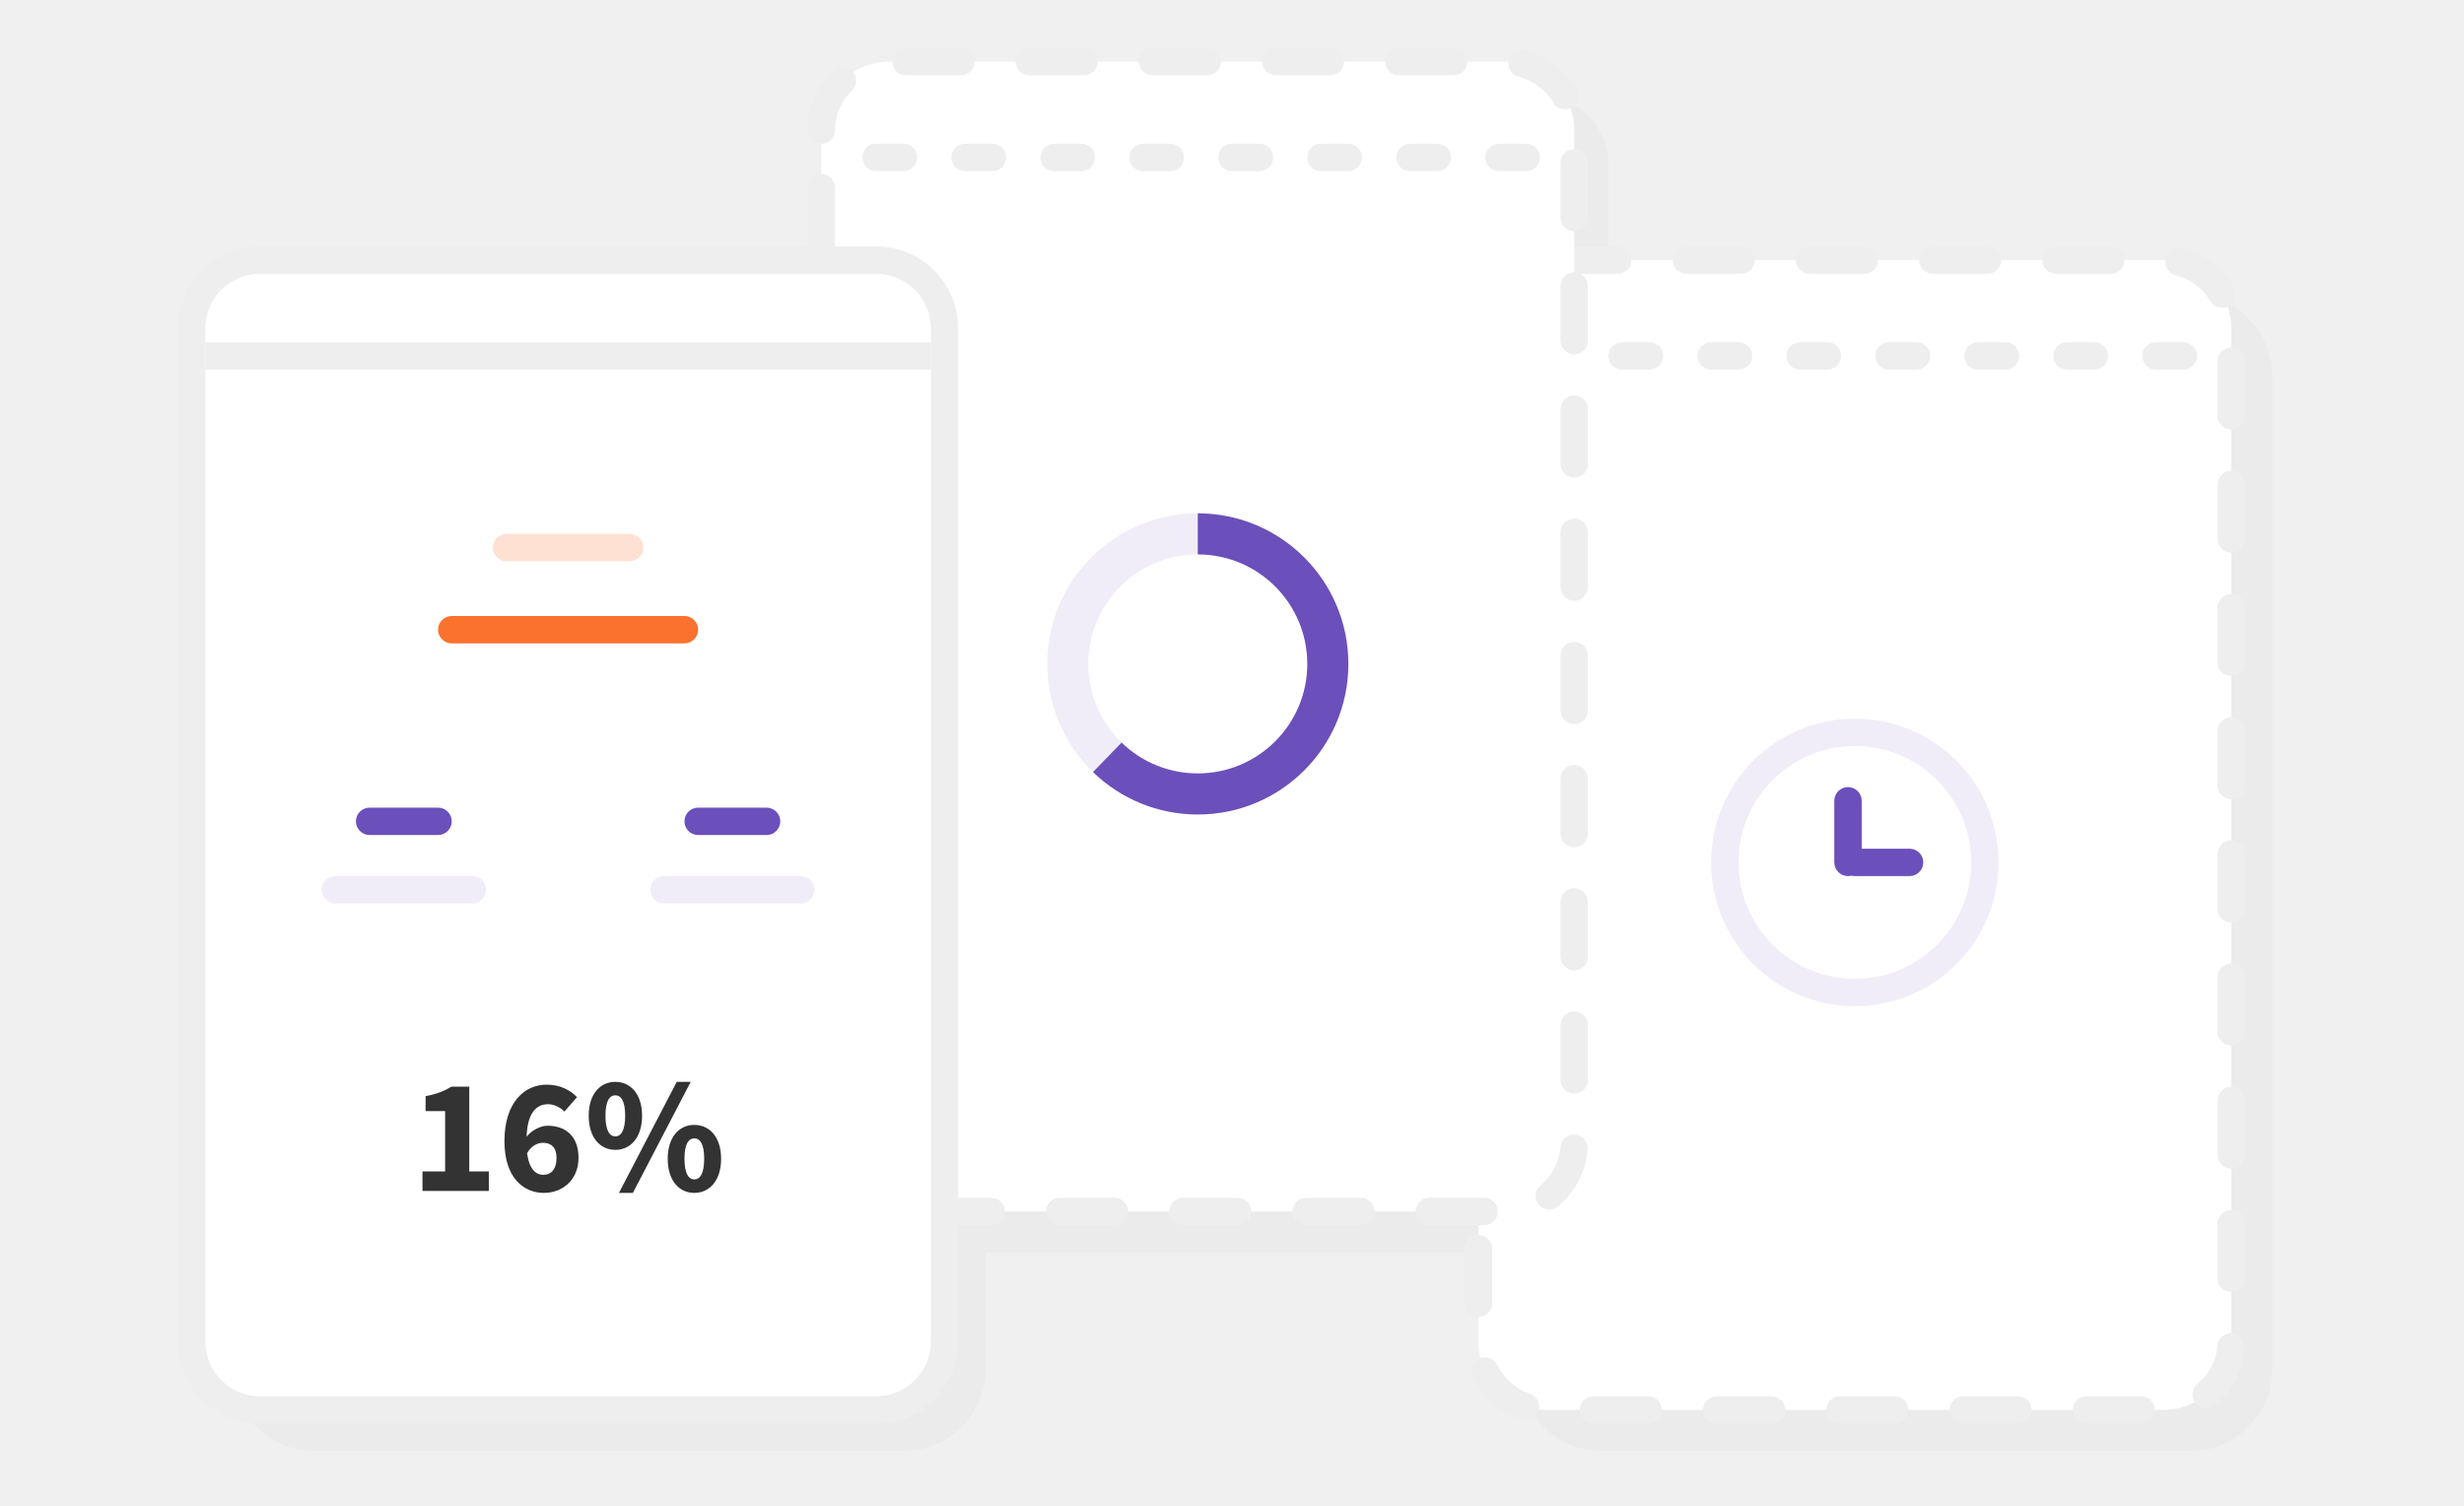
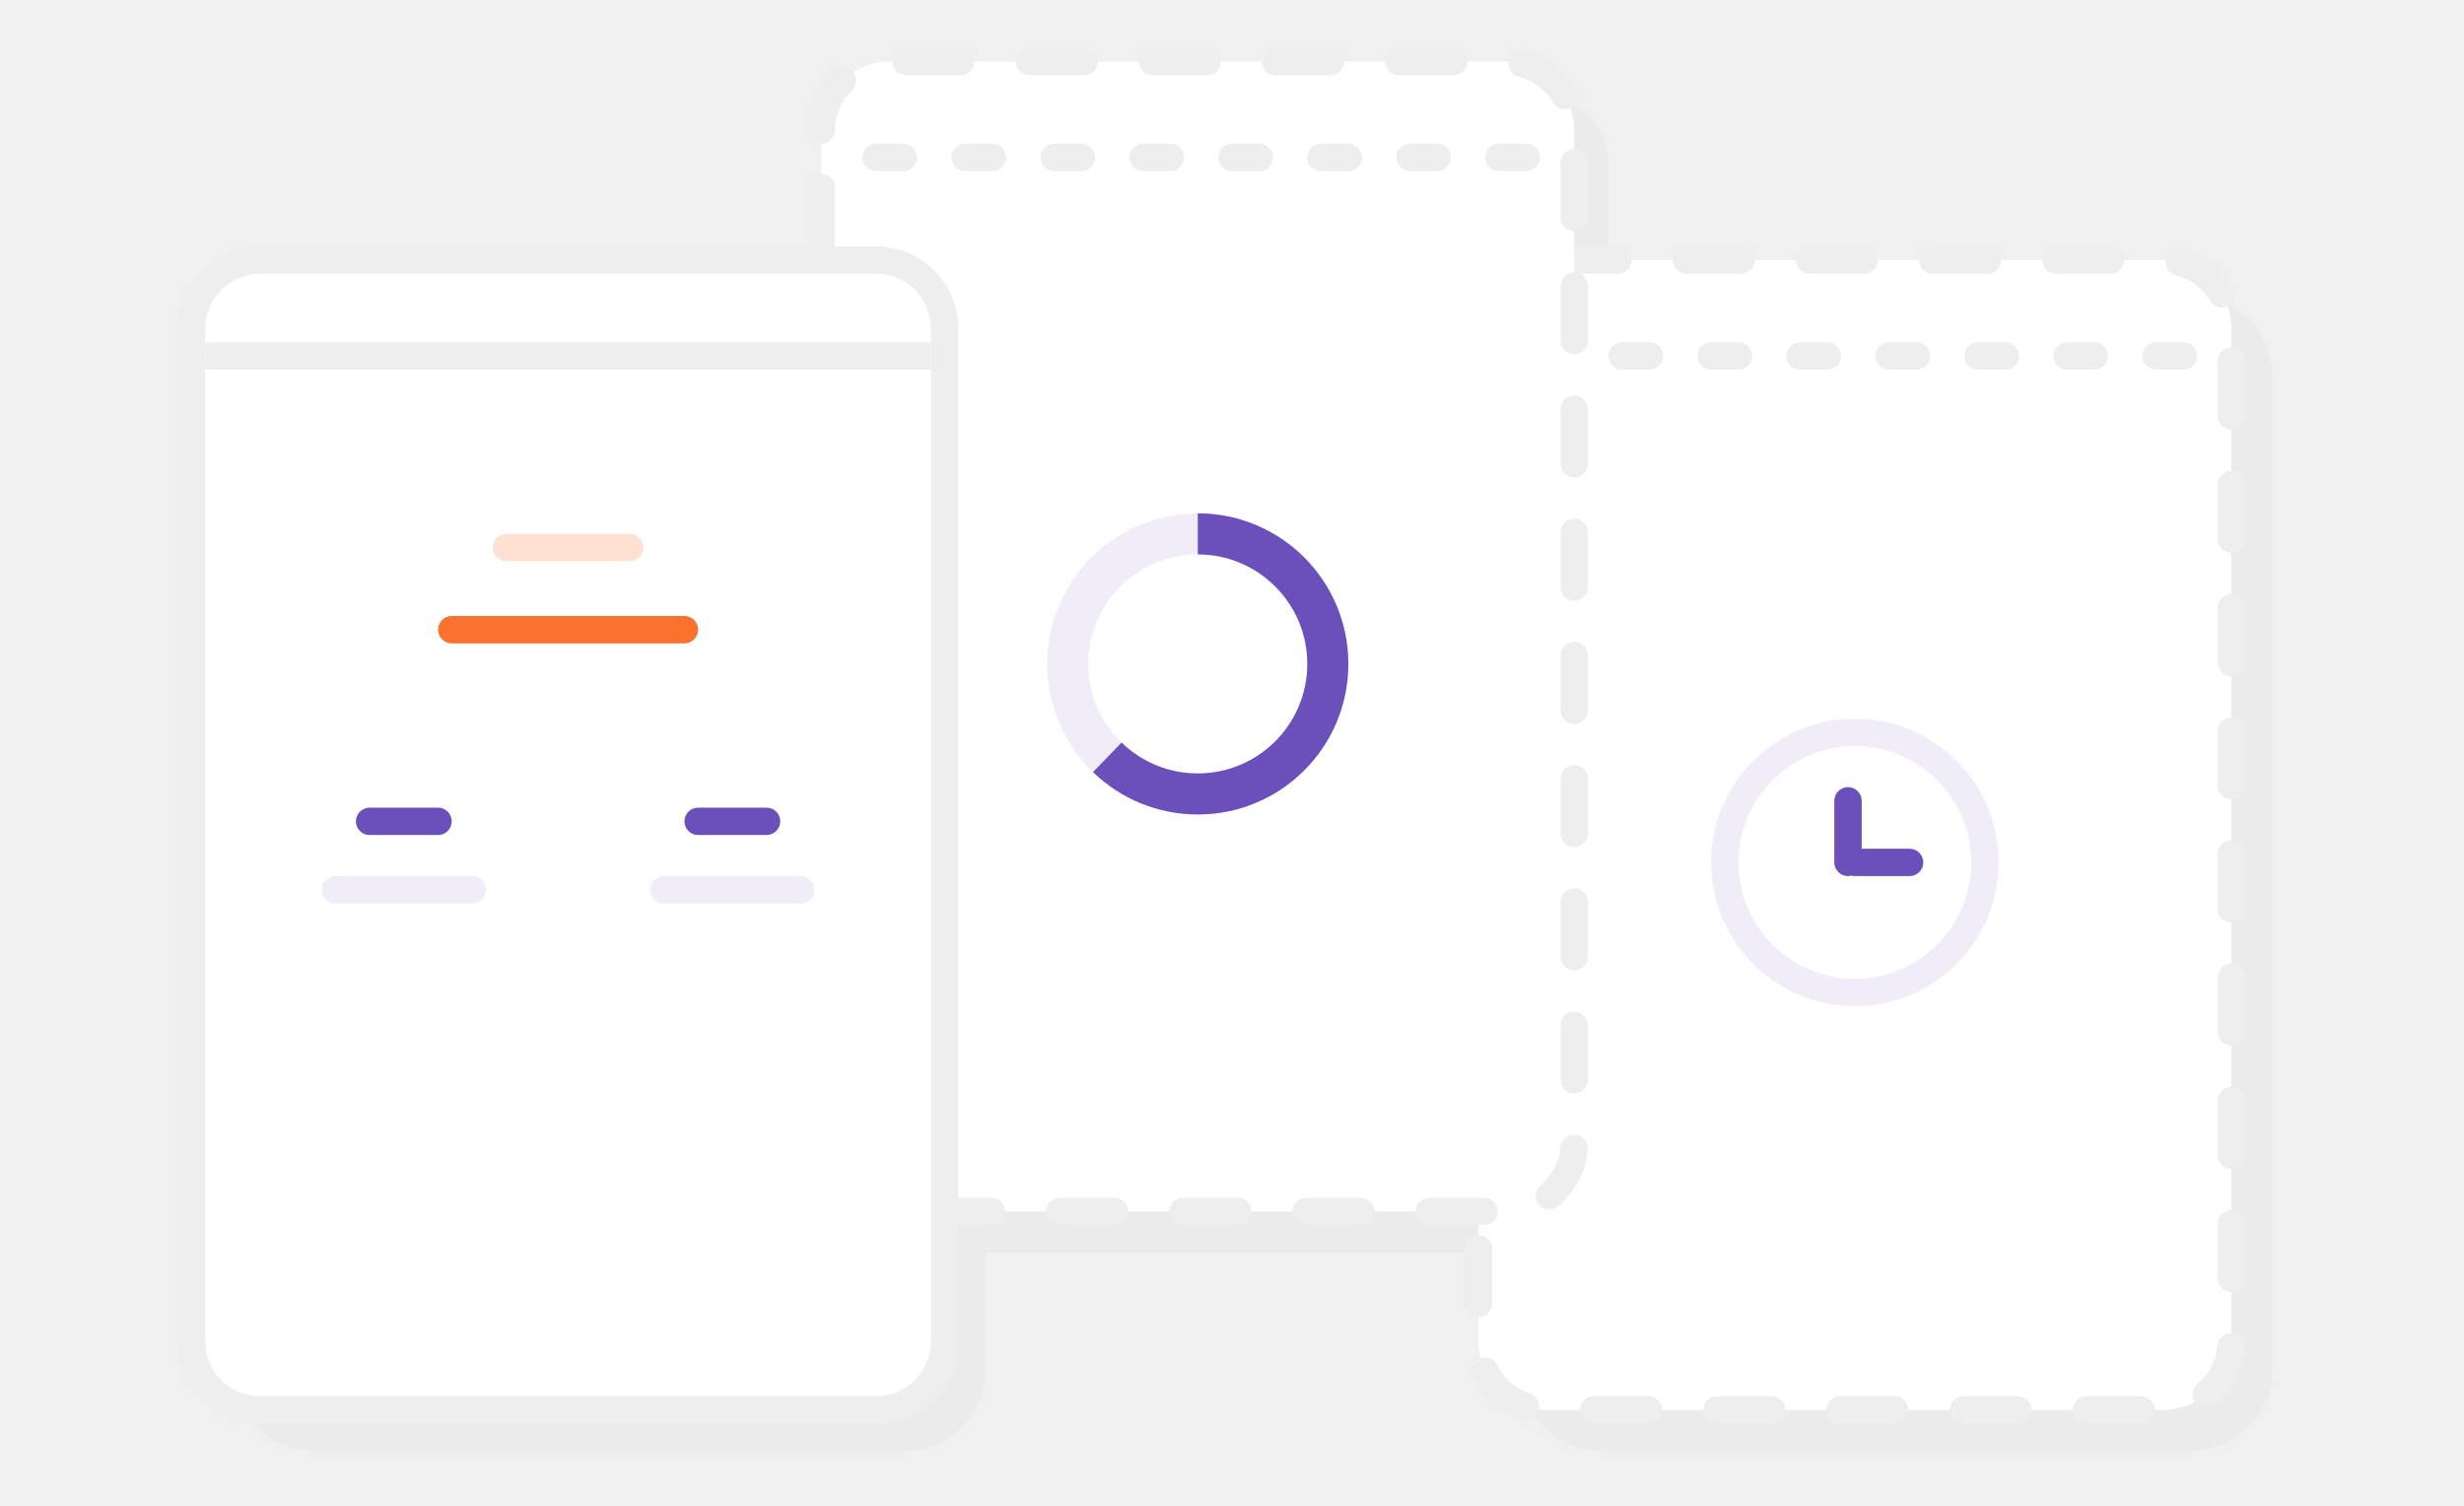
- <svg xmlns="http://www.w3.org/2000/svg" width="360" height="220" viewBox="0 0 360 220">
-   <g fill="none" fill-rule="evenodd">
-     <path fill="#000" fill-opacity=".02" d="M125 44V24.003C125 18.48 129.483 14 135.005 14h89.99C230.52 14 235 18.477 235 24.003V43h84.992C326.624 43 332 48.372 332 55.002v144.996c0 6.63-5.38 12.002-12.008 12.002h-85.984c-6.632 0-12.008-5.372-12.008-12.002V183h-78v17.002c0 6.626-5.38 11.998-12.008 11.998H46.008C39.376 212 34 206.624 34 200.002V55.998C34 49.372 39.38 44 46.008 44H125z" />
-     <g transform="translate(214 36)">
-       <rect width="110" height="168" x="2" y="2" fill="#FFF" rx="10" />
-       <path fill="#EEE" fill-rule="nonzero" d="M4 12.006c0-2.208.896-4.27 2.457-5.77.796-.766.82-2.032.055-2.828-.766-.796-2.032-.82-2.828-.055C1.347 5.6 0 8.7 0 12.006c0 1.105.895 2 2 2s2-.895 2-2zM14.388 4h8c1.104 0 2-.895 2-2s-.896-2-2-2h-8c-1.105 0-2 .895-2 2s.895 2 2 2zm18 0h8c1.104 0 2-.895 2-2s-.896-2-2-2h-8c-1.105 0-2 .895-2 2s.895 2 2 2zm18 0h8c1.104 0 2-.895 2-2s-.896-2-2-2h-8c-1.105 0-2 .895-2 2s.895 2 2 2zm18 0h8c1.104 0 2-.895 2-2s-.896-2-2-2h-8c-1.105 0-2 .895-2 2s.895 2 2 2zm18 0h8c1.104 0 2-.895 2-2s-.896-2-2-2h-8c-1.105 0-2 .895-2 2s.895 2 2 2zm17.51.227c2.115.514 3.93 1.88 5.022 3.756.556.955 1.78 1.28 2.735.724.954-.556 1.278-1.78.723-2.735-1.636-2.813-4.356-4.86-7.534-5.632-1.073-.26-2.155.397-2.416 1.47-.26 1.074.397 2.156 1.47 2.417zM110 16.78v8c0 1.104.895 2 2 2s2-.896 2-2v-8c0-1.105-.895-2-2-2s-2 .895-2 2zm0 18v8c0 1.104.895 2 2 2s2-.896 2-2v-8c0-1.105-.895-2-2-2s-2 .895-2 2zm0 18v8c0 1.104.895 2 2 2s2-.896 2-2v-8c0-1.105-.895-2-2-2s-2 .895-2 2zm0 18v8c0 1.104.895 2 2 2s2-.896 2-2v-8c0-1.105-.895-2-2-2s-2 .895-2 2zm0 18v8c0 1.104.895 2 2 2s2-.896 2-2v-8c0-1.105-.895-2-2-2s-2 .895-2 2zm0 18v8c0 1.104.895 2 2 2s2-.896 2-2v-8c0-1.105-.895-2-2-2s-2 .895-2 2zm0 18v8c0 1.104.895 2 2 2s2-.896 2-2v-8c0-1.105-.895-2-2-2s-2 .895-2 2zm0 18v8c0 1.104.895 2 2 2s2-.896 2-2v-8c0-1.105-.895-2-2-2s-2 .895-2 2zm-.024 17.844c-.17 2.186-1.227 4.18-2.903 5.558-.853.702-.976 1.962-.275 2.815.7.854 1.962.977 2.815.275 2.51-2.062 4.096-5.056 4.35-8.338.086-1.1-.737-2.063-1.838-2.15-1.102-.084-2.064.74-2.15 1.84zM98.826 168h-8c-1.104 0-2 .895-2 2s.896 2 2 2h8c1.105 0 2-.895 2-2s-.895-2-2-2zm-18 0h-8c-1.104 0-2 .895-2 2s.896 2 2 2h8c1.105 0 2-.895 2-2s-.895-2-2-2zm-18 0h-8c-1.104 0-2 .895-2 2s.896 2 2 2h8c1.105 0 2-.895 2-2s-.895-2-2-2zm-18 0h-8c-1.104 0-2 .895-2 2s.896 2 2 2h8c1.105 0 2-.895 2-2s-.895-2-2-2zm-18 0h-8c-1.104 0-2 .895-2 2s.896 2 2 2h8c1.105 0 2-.895 2-2s-.895-2-2-2zm-17.334-.4c-2.063-.68-3.77-2.186-4.71-4.143-.477-.996-1.67-1.416-2.667-.938-.996.476-1.416 1.67-.938 2.667 1.41 2.936 3.964 5.19 7.063 6.21 1.05.347 2.18-.223 2.526-1.272.346-1.05-.224-2.18-1.274-2.526zM4 154.434v-8c0-1.104-.895-2-2-2s-2 .896-2 2v8c0 1.105.895 2 2 2s2-.895 2-2zm0-18v-8c0-1.104-.895-2-2-2s-2 .896-2 2v8c0 1.105.895 2 2 2s2-.895 2-2zm0-18v-8c0-1.104-.895-2-2-2s-2 .896-2 2v8c0 1.105.895 2 2 2s2-.895 2-2zm0-18v-8c0-1.104-.895-2-2-2s-2 .896-2 2v8c0 1.105.895 2 2 2s2-.895 2-2zm0-18v-8c0-1.104-.895-2-2-2s-2 .896-2 2v8c0 1.105.895 2 2 2s2-.895 2-2zm0-18v-8c0-1.104-.895-2-2-2s-2 .896-2 2v8c0 1.105.895 2 2 2s2-.895 2-2zm0-18v-8c0-1.104-.895-2-2-2s-2 .896-2 2v8c0 1.105.895 2 2 2s2-.895 2-2zm0-18v-8c0-1.104-.895-2-2-2s-2 .896-2 2v8c0 1.105.895 2 2 2s2-.895 2-2z" />
-       <path fill="#F0EDF8" fill-rule="nonzero" d="M57 111c-11.598 0-21-9.402-21-21s9.402-21 21-21 21 9.402 21 21-9.402 21-21 21zm0-4c9.39 0 17-7.61 17-17s-7.61-17-17-17-17 7.61-17 17 7.61 17 17 17z" />
-       <path fill="#6B4FBB" d="M58 88v-6.997c0-1.11-.895-2.003-2-2.003-1.112 0-2 .897-2 2.003v8.994c0 1.11.895 2.003 2 2.003.174 0 .343-.022.503-.063.162.04.33.063.506.063h7.98C66.1 92 67 91.105 67 90c0-1.112-.9-2-2.01-2H58z" />
-       <rect width="8" height="4" x="8" y="14" fill="#EEE" rx="2" />
-       <path fill="#EEE" d="M21 16c0-1.105.887-2 1.998-2h4.004c1.103 0 1.998.888 1.998 2 0 1.105-.887 2-1.998 2h-4.004C21.895 18 21 17.112 21 16zm13 0c0-1.105.887-2 1.998-2h4.004c1.103 0 1.998.888 1.998 2 0 1.105-.887 2-1.998 2h-4.004C34.895 18 34 17.112 34 16zm13 0c0-1.105.887-2 1.998-2h4.004c1.103 0 1.998.888 1.998 2 0 1.105-.887 2-1.998 2h-4.004C47.895 18 47 17.112 47 16zm13 0c0-1.105.887-2 1.998-2h4.004c1.103 0 1.998.888 1.998 2 0 1.105-.887 2-1.998 2h-4.004C60.895 18 60 17.112 60 16zm13 0c0-1.105.887-2 1.998-2h4.004c1.103 0 1.998.888 1.998 2 0 1.105-.887 2-1.998 2h-4.004C73.895 18 73 17.112 73 16zm13 0c0-1.105.887-2 1.998-2h4.004c1.103 0 1.998.888 1.998 2 0 1.105-.887 2-1.998 2h-4.004C86.895 18 86 17.112 86 16zm13 0c0-1.105.887-2 1.998-2h4.004c1.103 0 1.998.888 1.998 2 0 1.105-.887 2-1.998 2h-4.004C99.895 18 99 17.112 99 16z" />
+ <svg xmlns="http://www.w3.org/2000/svg" width="100%" height="100%" viewBox="0 0 360 220" version="1.1" xml:space="preserve" style="fill-rule:evenodd;clip-rule:evenodd;stroke-linejoin:round;stroke-miterlimit:2;">
+   <g>
+     <path d="M125,44L125,24.003C125,18.48 129.483,14 135.005,14L224.995,14C230.52,14 235,18.477 235,24.003L235,43L319.992,43C326.624,43 332,48.372 332,55.002L332,199.998C332,206.628 326.62,212 319.992,212L234.008,212C227.376,212 222,206.628 222,199.998L222,183L144,183L144,200.002C144,206.628 138.62,212 131.992,212L46.008,212C39.376,212 34,206.624 34,200.002L34,55.998C34,49.372 39.38,44 46.008,44L125,44Z" style="fill-opacity:0.02;" />
+     <g transform="matrix(1,0,0,1,214,36)">
+       <path d="M112,12C112,6.481 107.519,2 102,2L12,2C6.481,2 2,6.481 2,12L2,160C2,165.519 6.481,170 12,170L102,170C107.519,170 112,165.519 112,160L112,12Z" style="fill:white;" />
+       <path d="M4,12.006C4,9.798 4.896,7.736 6.457,6.236C7.253,5.47 7.277,4.204 6.512,3.408C5.746,2.612 4.48,2.588 3.684,3.353C1.347,5.6 0,8.7 0,12.006C0,13.111 0.895,14.006 2,14.006C3.105,14.006 4,13.111 4,12.006ZM14.388,4L22.388,4C23.492,4 24.388,3.105 24.388,2C24.388,0.895 23.492,0 22.388,0L14.388,0C13.283,0 12.388,0.895 12.388,2C12.388,3.105 13.283,4 14.388,4ZM32.388,4L40.388,4C41.492,4 42.388,3.105 42.388,2C42.388,0.895 41.492,0 40.388,0L32.388,0C31.283,0 30.388,0.895 30.388,2C30.388,3.105 31.283,4 32.388,4ZM50.388,4L58.388,4C59.492,4 60.388,3.105 60.388,2C60.388,0.895 59.492,0 58.388,0L50.388,0C49.283,0 48.388,0.895 48.388,2C48.388,3.105 49.283,4 50.388,4ZM68.388,4L76.388,4C77.492,4 78.388,3.105 78.388,2C78.388,0.895 77.492,0 76.388,0L68.388,0C67.283,0 66.388,0.895 66.388,2C66.388,3.105 67.283,4 68.388,4ZM86.388,4L94.388,4C95.492,4 96.388,3.105 96.388,2C96.388,0.895 95.492,0 94.388,0L86.388,0C85.283,0 84.388,0.895 84.388,2C84.388,3.105 85.283,4 86.388,4ZM103.898,4.227C106.013,4.741 107.828,6.107 108.92,7.983C109.476,8.938 110.7,9.263 111.655,8.707C112.609,8.151 112.933,6.927 112.378,5.972C110.742,3.159 108.022,1.112 104.844,0.34C103.771,0.08 102.689,0.737 102.428,1.81C102.168,2.884 102.825,3.966 103.898,4.227ZM110,16.78L110,24.78C110,25.884 110.895,26.78 112,26.78C113.105,26.78 114,25.884 114,24.78L114,16.78C114,15.675 113.105,14.78 112,14.78C110.895,14.78 110,15.675 110,16.78ZM110,34.78L110,42.78C110,43.884 110.895,44.78 112,44.78C113.105,44.78 114,43.884 114,42.78L114,34.78C114,33.675 113.105,32.78 112,32.78C110.895,32.78 110,33.675 110,34.78ZM110,52.78L110,60.78C110,61.884 110.895,62.78 112,62.78C113.105,62.78 114,61.884 114,60.78L114,52.78C114,51.675 113.105,50.78 112,50.78C110.895,50.78 110,51.675 110,52.78ZM110,70.78L110,78.78C110,79.884 110.895,80.78 112,80.78C113.105,80.78 114,79.884 114,78.78L114,70.78C114,69.675 113.105,68.78 112,68.78C110.895,68.78 110,69.675 110,70.78ZM110,88.78L110,96.78C110,97.884 110.895,98.78 112,98.78C113.105,98.78 114,97.884 114,96.78L114,88.78C114,87.675 113.105,86.78 112,86.78C110.895,86.78 110,87.675 110,88.78ZM110,106.78L110,114.78C110,115.884 110.895,116.78 112,116.78C113.105,116.78 114,115.884 114,114.78L114,106.78C114,105.675 113.105,104.78 112,104.78C110.895,104.78 110,105.675 110,106.78ZM110,124.78L110,132.78C110,133.884 110.895,134.78 112,134.78C113.105,134.78 114,133.884 114,132.78L114,124.78C114,123.675 113.105,122.78 112,122.78C110.895,122.78 110,123.675 110,124.78ZM110,142.78L110,150.78C110,151.884 110.895,152.78 112,152.78C113.105,152.78 114,151.884 114,150.78L114,142.78C114,141.675 113.105,140.78 112,140.78C110.895,140.78 110,141.675 110,142.78ZM109.976,160.624C109.806,162.81 108.749,164.804 107.073,166.182C106.22,166.884 106.097,168.144 106.798,168.997C107.498,169.851 108.76,169.974 109.613,169.272C112.123,167.21 113.709,164.216 113.963,160.934C114.049,159.834 113.226,158.871 112.125,158.784C111.023,158.7 110.061,159.524 109.975,160.624L109.976,160.624ZM98.826,168L90.826,168C89.722,168 88.826,168.895 88.826,170C88.826,171.105 89.722,172 90.826,172L98.826,172C99.931,172 100.826,171.105 100.826,170C100.826,168.895 99.931,168 98.826,168ZM80.826,168L72.826,168C71.722,168 70.826,168.895 70.826,170C70.826,171.105 71.722,172 72.826,172L80.826,172C81.931,172 82.826,171.105 82.826,170C82.826,168.895 81.931,168 80.826,168ZM62.826,168L54.826,168C53.722,168 52.826,168.895 52.826,170C52.826,171.105 53.722,172 54.826,172L62.826,172C63.931,172 64.826,171.105 64.826,170C64.826,168.895 63.931,168 62.826,168ZM44.826,168L36.826,168C35.722,168 34.826,168.895 34.826,170C34.826,171.105 35.722,172 36.826,172L44.826,172C45.931,172 46.826,171.105 46.826,170C46.826,168.895 45.931,168 44.826,168ZM26.826,168L18.826,168C17.722,168 16.826,168.895 16.826,170C16.826,171.105 17.722,172 18.826,172L26.826,172C27.931,172 28.826,171.105 28.826,170C28.826,168.895 27.931,168 26.826,168ZM9.492,167.6C7.429,166.92 5.722,165.414 4.782,163.457C4.305,162.461 3.112,162.041 2.115,162.519C1.119,162.995 0.699,164.189 1.177,165.186C2.587,168.122 5.141,170.376 8.24,171.396C9.29,171.743 10.42,171.173 10.766,170.124C11.112,169.074 10.542,167.944 9.492,167.598L9.492,167.6ZM4,154.434L4,146.434C4,145.33 3.105,144.434 2,144.434C0.895,144.434 0,145.33 0,146.434L0,154.434C0,155.539 0.895,156.434 2,156.434C3.105,156.434 4,155.539 4,154.434ZM4,136.434L4,128.434C4,127.33 3.105,126.434 2,126.434C0.895,126.434 0,127.33 0,128.434L0,136.434C0,137.539 0.895,138.434 2,138.434C3.105,138.434 4,137.539 4,136.434ZM4,118.434L4,110.434C4,109.33 3.105,108.434 2,108.434C0.895,108.434 0,109.33 0,110.434L0,118.434C0,119.539 0.895,120.434 2,120.434C3.105,120.434 4,119.539 4,118.434ZM4,100.434L4,92.434C4,91.33 3.105,90.434 2,90.434C0.895,90.434 0,91.33 0,92.434L0,100.434C0,101.539 0.895,102.434 2,102.434C3.105,102.434 4,101.539 4,100.434ZM4,82.434L4,74.434C4,73.33 3.105,72.434 2,72.434C0.895,72.434 0,73.33 0,74.434L0,82.434C0,83.539 0.895,84.434 2,84.434C3.105,84.434 4,83.539 4,82.434ZM4,64.434L4,56.434C4,55.33 3.105,54.434 2,54.434C0.895,54.434 0,55.33 0,56.434L0,64.434C0,65.539 0.895,66.434 2,66.434C3.105,66.434 4,65.539 4,64.434ZM4,46.434L4,38.434C4,37.33 3.105,36.434 2,36.434C0.895,36.434 0,37.33 0,38.434L0,46.434C0,47.539 0.895,48.434 2,48.434C3.105,48.434 4,47.539 4,46.434ZM4,28.434L4,20.434C4,19.33 3.105,18.434 2,18.434C0.895,18.434 0,19.33 0,20.434L0,28.434C0,29.539 0.895,30.434 2,30.434C3.105,30.434 4,29.539 4,28.434Z" style="fill:rgb(238,238,238);fill-rule:nonzero;" />
+       <path d="M57,111C45.402,111 36,101.598 36,90C36,78.402 45.402,69 57,69C68.598,69 78,78.402 78,90C78,101.598 68.598,111 57,111ZM57,107C66.39,107 74,99.39 74,90C74,80.61 66.39,73 57,73C47.61,73 40,80.61 40,90C40,99.39 47.61,107 57,107Z" style="fill:rgb(240,237,248);fill-rule:nonzero;" />
+       <path d="M58,88L58,81.003C58,79.893 57.105,79 56,79C54.888,79 54,79.897 54,81.003L54,89.997C54,91.107 54.895,92 56,92C56.174,92 56.343,91.978 56.503,91.937C56.665,91.977 56.833,92 57.009,92L64.989,92C66.1,92 67,91.105 67,90C67,88.888 66.1,88 64.99,88L58,88Z" style="fill:rgb(107,79,187);" />
+       <path d="M16,16C16,14.896 15.104,14 14,14L10,14C8.896,14 8,14.896 8,16C8,17.104 8.896,18 10,18L14,18C15.104,18 16,17.104 16,16Z" style="fill:rgb(238,238,238);" />
+       <path d="M21,16C21,14.895 21.887,14 22.998,14L27.002,14C28.105,14 29,14.888 29,16C29,17.105 28.113,18 27.002,18L22.998,18C21.895,18 21,17.112 21,16ZM34,16C34,14.895 34.887,14 35.998,14L40.002,14C41.105,14 42,14.888 42,16C42,17.105 41.113,18 40.002,18L35.998,18C34.895,18 34,17.112 34,16ZM47,16C47,14.895 47.887,14 48.998,14L53.002,14C54.105,14 55,14.888 55,16C55,17.105 54.113,18 53.002,18L48.998,18C47.895,18 47,17.112 47,16ZM60,16C60,14.895 60.887,14 61.998,14L66.002,14C67.105,14 68,14.888 68,16C68,17.105 67.113,18 66.002,18L61.998,18C60.895,18 60,17.112 60,16ZM73,16C73,14.895 73.887,14 74.998,14L79.002,14C80.105,14 81,14.888 81,16C81,17.105 80.113,18 79.002,18L74.998,18C73.895,18 73,17.112 73,16ZM86,16C86,14.895 86.887,14 87.998,14L92.002,14C93.105,14 94,14.888 94,16C94,17.105 93.113,18 92.002,18L87.998,18C86.895,18 86,17.112 86,16ZM99,16C99,14.895 99.887,14 100.998,14L105.002,14C106.105,14 107,14.888 107,16C107,17.105 106.113,18 105.002,18L100.998,18C99.895,18 99,17.112 99,16Z" style="fill:rgb(238,238,238);" />
    </g>
-     <g transform="translate(118 7)">
-       <rect width="110" height="168" x="2" y="2" fill="#FFF" rx="10" />
-       <path fill="#EEE" fill-rule="nonzero" d="M4 12.006c0-2.208.896-4.27 2.457-5.77.796-.766.82-2.032.055-2.828-.766-.796-2.032-.82-2.828-.055C1.347 5.6 0 8.7 0 12.006c0 1.105.895 2 2 2s2-.895 2-2zM14.388 4h8c1.104 0 2-.895 2-2s-.896-2-2-2h-8c-1.105 0-2 .895-2 2s.895 2 2 2zm18 0h8c1.104 0 2-.895 2-2s-.896-2-2-2h-8c-1.105 0-2 .895-2 2s.895 2 2 2zm18 0h8c1.104 0 2-.895 2-2s-.896-2-2-2h-8c-1.105 0-2 .895-2 2s.895 2 2 2zm18 0h8c1.104 0 2-.895 2-2s-.896-2-2-2h-8c-1.105 0-2 .895-2 2s.895 2 2 2zm18 0h8c1.104 0 2-.895 2-2s-.896-2-2-2h-8c-1.105 0-2 .895-2 2s.895 2 2 2zm17.51.227c2.115.514 3.93 1.88 5.022 3.756.556.955 1.78 1.28 2.735.724.954-.556 1.278-1.78.723-2.735-1.636-2.813-4.356-4.86-7.534-5.632-1.073-.26-2.155.397-2.416 1.47-.26 1.074.397 2.156 1.47 2.417zM110 16.78v8c0 1.104.895 2 2 2s2-.896 2-2v-8c0-1.105-.895-2-2-2s-2 .895-2 2zm0 18v8c0 1.104.895 2 2 2s2-.896 2-2v-8c0-1.105-.895-2-2-2s-2 .895-2 2zm0 18v8c0 1.104.895 2 2 2s2-.896 2-2v-8c0-1.105-.895-2-2-2s-2 .895-2 2zm0 18v8c0 1.104.895 2 2 2s2-.896 2-2v-8c0-1.105-.895-2-2-2s-2 .895-2 2zm0 18v8c0 1.104.895 2 2 2s2-.896 2-2v-8c0-1.105-.895-2-2-2s-2 .895-2 2zm0 18v8c0 1.104.895 2 2 2s2-.896 2-2v-8c0-1.105-.895-2-2-2s-2 .895-2 2zm0 18v8c0 1.104.895 2 2 2s2-.896 2-2v-8c0-1.105-.895-2-2-2s-2 .895-2 2zm0 18v8c0 1.104.895 2 2 2s2-.896 2-2v-8c0-1.105-.895-2-2-2s-2 .895-2 2zm-.024 17.844c-.17 2.186-1.227 4.18-2.903 5.558-.853.702-.976 1.962-.275 2.815.7.854 1.962.977 2.815.275 2.51-2.062 4.096-5.056 4.35-8.338.086-1.1-.737-2.063-1.838-2.15-1.102-.084-2.064.74-2.15 1.84zM98.826 168h-8c-1.104 0-2 .895-2 2s.896 2 2 2h8c1.105 0 2-.895 2-2s-.895-2-2-2zm-18 0h-8c-1.104 0-2 .895-2 2s.896 2 2 2h8c1.105 0 2-.895 2-2s-.895-2-2-2zm-18 0h-8c-1.104 0-2 .895-2 2s.896 2 2 2h8c1.105 0 2-.895 2-2s-.895-2-2-2zm-18 0h-8c-1.104 0-2 .895-2 2s.896 2 2 2h8c1.105 0 2-.895 2-2s-.895-2-2-2zm-18 0h-8c-1.104 0-2 .895-2 2s.896 2 2 2h8c1.105 0 2-.895 2-2s-.895-2-2-2zm-17.334-.4c-2.063-.68-3.77-2.186-4.71-4.143-.477-.996-1.67-1.416-2.667-.938-.996.476-1.416 1.67-.938 2.667 1.41 2.936 3.964 5.19 7.063 6.21 1.05.347 2.18-.223 2.526-1.272.346-1.05-.224-2.18-1.274-2.526zM4 154.434v-8c0-1.104-.895-2-2-2s-2 .896-2 2v8c0 1.105.895 2 2 2s2-.895 2-2zm0-18v-8c0-1.104-.895-2-2-2s-2 .896-2 2v8c0 1.105.895 2 2 2s2-.895 2-2zm0-18v-8c0-1.104-.895-2-2-2s-2 .896-2 2v8c0 1.105.895 2 2 2s2-.895 2-2zm0-18v-8c0-1.104-.895-2-2-2s-2 .896-2 2v8c0 1.105.895 2 2 2s2-.895 2-2zm0-18v-8c0-1.104-.895-2-2-2s-2 .896-2 2v8c0 1.105.895 2 2 2s2-.895 2-2zm0-18v-8c0-1.104-.895-2-2-2s-2 .896-2 2v8c0 1.105.895 2 2 2s2-.895 2-2zm0-18v-8c0-1.104-.895-2-2-2s-2 .896-2 2v8c0 1.105.895 2 2 2s2-.895 2-2zm0-18v-8c0-1.104-.895-2-2-2s-2 .896-2 2v8c0 1.105.895 2 2 2s2-.895 2-2z" />
-       <g fill-rule="nonzero">
-         <path fill="#F0EDF8" d="M57 112c-12.15 0-22-9.85-22-22s9.85-22 22-22 22 9.85 22 22-9.85 22-22 22zm0-6c8.837 0 16-7.163 16-16s-7.163-16-16-16-16 7.163-16 16 7.163 16 16 16z" />
-         <path fill="#6B4FBB" d="M41.692 105.8C45.768 109.75 51.21 112 57 112c12.15 0 22-9.85 22-22s-9.85-22-22-22v6c8.837 0 16 7.163 16 16s-7.163 16-16 16c-4.215 0-8.166-1.633-11.133-4.508l-4.175 4.31z" />
+     <g transform="matrix(1,0,0,1,118,7)">
+       <path d="M112,12C112,6.481 107.519,2 102,2L12,2C6.481,2 2,6.481 2,12L2,160C2,165.519 6.481,170 12,170L102,170C107.519,170 112,165.519 112,160L112,12Z" style="fill:white;" />
+       <path d="M4,12.006C4,9.798 4.896,7.736 6.457,6.236C7.253,5.47 7.277,4.204 6.512,3.408C5.746,2.612 4.48,2.588 3.684,3.353C1.347,5.6 0,8.7 0,12.006C0,13.111 0.895,14.006 2,14.006C3.105,14.006 4,13.111 4,12.006ZM14.388,4L22.388,4C23.492,4 24.388,3.105 24.388,2C24.388,0.895 23.492,0 22.388,0L14.388,0C13.283,0 12.388,0.895 12.388,2C12.388,3.105 13.283,4 14.388,4ZM32.388,4L40.388,4C41.492,4 42.388,3.105 42.388,2C42.388,0.895 41.492,0 40.388,0L32.388,0C31.283,0 30.388,0.895 30.388,2C30.388,3.105 31.283,4 32.388,4ZM50.388,4L58.388,4C59.492,4 60.388,3.105 60.388,2C60.388,0.895 59.492,0 58.388,0L50.388,0C49.283,0 48.388,0.895 48.388,2C48.388,3.105 49.283,4 50.388,4ZM68.388,4L76.388,4C77.492,4 78.388,3.105 78.388,2C78.388,0.895 77.492,0 76.388,0L68.388,0C67.283,0 66.388,0.895 66.388,2C66.388,3.105 67.283,4 68.388,4ZM86.388,4L94.388,4C95.492,4 96.388,3.105 96.388,2C96.388,0.895 95.492,0 94.388,0L86.388,0C85.283,0 84.388,0.895 84.388,2C84.388,3.105 85.283,4 86.388,4ZM103.898,4.227C106.013,4.741 107.828,6.107 108.92,7.983C109.476,8.938 110.7,9.263 111.655,8.707C112.609,8.151 112.933,6.927 112.378,5.972C110.742,3.159 108.022,1.112 104.844,0.34C103.771,0.08 102.689,0.737 102.428,1.81C102.168,2.884 102.825,3.966 103.898,4.227ZM110,16.78L110,24.78C110,25.884 110.895,26.78 112,26.78C113.105,26.78 114,25.884 114,24.78L114,16.78C114,15.675 113.105,14.78 112,14.78C110.895,14.78 110,15.675 110,16.78ZM110,34.78L110,42.78C110,43.884 110.895,44.78 112,44.78C113.105,44.78 114,43.884 114,42.78L114,34.78C114,33.675 113.105,32.78 112,32.78C110.895,32.78 110,33.675 110,34.78ZM110,52.78L110,60.78C110,61.884 110.895,62.78 112,62.78C113.105,62.78 114,61.884 114,60.78L114,52.78C114,51.675 113.105,50.78 112,50.78C110.895,50.78 110,51.675 110,52.78ZM110,70.78L110,78.78C110,79.884 110.895,80.78 112,80.78C113.105,80.78 114,79.884 114,78.78L114,70.78C114,69.675 113.105,68.78 112,68.78C110.895,68.78 110,69.675 110,70.78ZM110,88.78L110,96.78C110,97.884 110.895,98.78 112,98.78C113.105,98.78 114,97.884 114,96.78L114,88.78C114,87.675 113.105,86.78 112,86.78C110.895,86.78 110,87.675 110,88.78ZM110,106.78L110,114.78C110,115.884 110.895,116.78 112,116.78C113.105,116.78 114,115.884 114,114.78L114,106.78C114,105.675 113.105,104.78 112,104.78C110.895,104.78 110,105.675 110,106.78ZM110,124.78L110,132.78C110,133.884 110.895,134.78 112,134.78C113.105,134.78 114,133.884 114,132.78L114,124.78C114,123.675 113.105,122.78 112,122.78C110.895,122.78 110,123.675 110,124.78ZM110,142.78L110,150.78C110,151.884 110.895,152.78 112,152.78C113.105,152.78 114,151.884 114,150.78L114,142.78C114,141.675 113.105,140.78 112,140.78C110.895,140.78 110,141.675 110,142.78ZM109.976,160.624C109.806,162.81 108.749,164.804 107.073,166.182C106.22,166.884 106.097,168.144 106.798,168.997C107.498,169.851 108.76,169.974 109.613,169.272C112.123,167.21 113.709,164.216 113.963,160.934C114.049,159.834 113.226,158.871 112.125,158.784C111.023,158.7 110.061,159.524 109.975,160.624L109.976,160.624ZM98.826,168L90.826,168C89.722,168 88.826,168.895 88.826,170C88.826,171.105 89.722,172 90.826,172L98.826,172C99.931,172 100.826,171.105 100.826,170C100.826,168.895 99.931,168 98.826,168ZM80.826,168L72.826,168C71.722,168 70.826,168.895 70.826,170C70.826,171.105 71.722,172 72.826,172L80.826,172C81.931,172 82.826,171.105 82.826,170C82.826,168.895 81.931,168 80.826,168ZM62.826,168L54.826,168C53.722,168 52.826,168.895 52.826,170C52.826,171.105 53.722,172 54.826,172L62.826,172C63.931,172 64.826,171.105 64.826,170C64.826,168.895 63.931,168 62.826,168ZM44.826,168L36.826,168C35.722,168 34.826,168.895 34.826,170C34.826,171.105 35.722,172 36.826,172L44.826,172C45.931,172 46.826,171.105 46.826,170C46.826,168.895 45.931,168 44.826,168ZM26.826,168L18.826,168C17.722,168 16.826,168.895 16.826,170C16.826,171.105 17.722,172 18.826,172L26.826,172C27.931,172 28.826,171.105 28.826,170C28.826,168.895 27.931,168 26.826,168ZM9.492,167.6C7.429,166.92 5.722,165.414 4.782,163.457C4.305,162.461 3.112,162.041 2.115,162.519C1.119,162.995 0.699,164.189 1.177,165.186C2.587,168.122 5.141,170.376 8.24,171.396C9.29,171.743 10.42,171.173 10.766,170.124C11.112,169.074 10.542,167.944 9.492,167.598L9.492,167.6ZM4,154.434L4,146.434C4,145.33 3.105,144.434 2,144.434C0.895,144.434 0,145.33 0,146.434L0,154.434C0,155.539 0.895,156.434 2,156.434C3.105,156.434 4,155.539 4,154.434ZM4,136.434L4,128.434C4,127.33 3.105,126.434 2,126.434C0.895,126.434 0,127.33 0,128.434L0,136.434C0,137.539 0.895,138.434 2,138.434C3.105,138.434 4,137.539 4,136.434ZM4,118.434L4,110.434C4,109.33 3.105,108.434 2,108.434C0.895,108.434 0,109.33 0,110.434L0,118.434C0,119.539 0.895,120.434 2,120.434C3.105,120.434 4,119.539 4,118.434ZM4,100.434L4,92.434C4,91.33 3.105,90.434 2,90.434C0.895,90.434 0,91.33 0,92.434L0,100.434C0,101.539 0.895,102.434 2,102.434C3.105,102.434 4,101.539 4,100.434ZM4,82.434L4,74.434C4,73.33 3.105,72.434 2,72.434C0.895,72.434 0,73.33 0,74.434L0,82.434C0,83.539 0.895,84.434 2,84.434C3.105,84.434 4,83.539 4,82.434ZM4,64.434L4,56.434C4,55.33 3.105,54.434 2,54.434C0.895,54.434 0,55.33 0,56.434L0,64.434C0,65.539 0.895,66.434 2,66.434C3.105,66.434 4,65.539 4,64.434ZM4,46.434L4,38.434C4,37.33 3.105,36.434 2,36.434C0.895,36.434 0,37.33 0,38.434L0,46.434C0,47.539 0.895,48.434 2,48.434C3.105,48.434 4,47.539 4,46.434ZM4,28.434L4,20.434C4,19.33 3.105,18.434 2,18.434C0.895,18.434 0,19.33 0,20.434L0,28.434C0,29.539 0.895,30.434 2,30.434C3.105,30.434 4,29.539 4,28.434Z" style="fill:rgb(238,238,238);fill-rule:nonzero;" />
+       <g>
+         <path d="M57,112C44.85,112 35,102.15 35,90C35,77.85 44.85,68 57,68C69.15,68 79,77.85 79,90C79,102.15 69.15,112 57,112ZM57,106C65.837,106 73,98.837 73,90C73,81.163 65.837,74 57,74C48.163,74 41,81.163 41,90C41,98.837 48.163,106 57,106Z" style="fill:rgb(240,237,248);fill-rule:nonzero;" />
+         <path d="M41.692,105.8C45.768,109.75 51.21,112 57,112C69.15,112 79,102.15 79,90C79,77.85 69.15,68 57,68L57,74C65.837,74 73,81.163 73,90C73,98.837 65.837,106 57,106C52.785,106 48.834,104.367 45.867,101.492L41.692,105.802L41.692,105.8Z" style="fill:rgb(107,79,187);fill-rule:nonzero;" />
      </g>
-       <path fill="#EEE" d="M8 16c0-1.105.887-2 1.998-2h4.004c1.103 0 1.998.888 1.998 2 0 1.105-.887 2-1.998 2H9.998C8.895 18 8 17.112 8 16zm13 0c0-1.105.887-2 1.998-2h4.004c1.103 0 1.998.888 1.998 2 0 1.105-.887 2-1.998 2h-4.004C21.895 18 21 17.112 21 16zm13 0c0-1.105.887-2 1.998-2h4.004c1.103 0 1.998.888 1.998 2 0 1.105-.887 2-1.998 2h-4.004C34.895 18 34 17.112 34 16zm13 0c0-1.105.887-2 1.998-2h4.004c1.103 0 1.998.888 1.998 2 0 1.105-.887 2-1.998 2h-4.004C47.895 18 47 17.112 47 16zm13 0c0-1.105.887-2 1.998-2h4.004c1.103 0 1.998.888 1.998 2 0 1.105-.887 2-1.998 2h-4.004C60.895 18 60 17.112 60 16zm13 0c0-1.105.887-2 1.998-2h4.004c1.103 0 1.998.888 1.998 2 0 1.105-.887 2-1.998 2h-4.004C73.895 18 73 17.112 73 16zm13 0c0-1.105.887-2 1.998-2h4.004c1.103 0 1.998.888 1.998 2 0 1.105-.887 2-1.998 2h-4.004C86.895 18 86 17.112 86 16zm13 0c0-1.105.887-2 1.998-2h4.004c1.103 0 1.998.888 1.998 2 0 1.105-.887 2-1.998 2h-4.004C99.895 18 99 17.112 99 16z" />
+       <path d="M8,16C8,14.895 8.887,14 9.998,14L14.002,14C15.105,14 16,14.888 16,16C16,17.105 15.113,18 14.002,18L9.998,18C8.895,18 8,17.112 8,16ZM21,16C21,14.895 21.887,14 22.998,14L27.002,14C28.105,14 29,14.888 29,16C29,17.105 28.113,18 27.002,18L22.998,18C21.895,18 21,17.112 21,16ZM34,16C34,14.895 34.887,14 35.998,14L40.002,14C41.105,14 42,14.888 42,16C42,17.105 41.113,18 40.002,18L35.998,18C34.895,18 34,17.112 34,16ZM47,16C47,14.895 47.887,14 48.998,14L53.002,14C54.105,14 55,14.888 55,16C55,17.105 54.113,18 53.002,18L48.998,18C47.895,18 47,17.112 47,16ZM60,16C60,14.895 60.887,14 61.998,14L66.002,14C67.105,14 68,14.888 68,16C68,17.105 67.113,18 66.002,18L61.998,18C60.895,18 60,17.112 60,16ZM73,16C73,14.895 73.887,14 74.998,14L79.002,14C80.105,14 81,14.888 81,16C81,17.105 80.113,18 79.002,18L74.998,18C73.895,18 73,17.112 73,16ZM86,16C86,14.895 86.887,14 87.998,14L92.002,14C93.105,14 94,14.888 94,16C94,17.105 93.113,18 92.002,18L87.998,18C86.895,18 86,17.112 86,16ZM99,16C99,14.895 99.887,14 100.998,14L105.002,14C106.105,14 107,14.888 107,16C107,17.105 106.113,18 105.002,18L100.998,18C99.895,18 99,17.112 99,16Z" style="fill:rgb(238,238,238);" />
    </g>
-     <g transform="translate(26 36)">
-       <rect width="110" height="168" x="2" y="2" fill="#FFF" rx="10" />
-       <path fill="#EEE" fill-rule="nonzero" d="M4 12.006v147.988C4 164.42 7.58 168 12.005 168h89.99c4.42 0 8.005-3.586 8.005-8.006V12.006C110 7.58 106.42 4 101.995 4h-89.99C7.585 4 4 7.586 4 12.006zm-4 0C0 5.376 5.377 0 12.005 0h89.99C108.628 0 114 5.37 114 12.006v147.988c0 6.63-5.377 12.006-12.005 12.006h-89.99C5.372 172 0 166.63 0 159.994V12.006z" />
-       <g transform="translate(21 82)">
-         <rect width="24" height="4" y="10" fill="#F0EDF8" rx="2" />
-         <rect width="14" height="4" x="5" fill="#6B4FBB" rx="2" />
+     <g transform="matrix(1,0,0,1,26,36)">
+       <path d="M112,12C112,6.481 107.519,2 102,2L12,2C6.481,2 2,6.481 2,12L2,160C2,165.519 6.481,170 12,170L102,170C107.519,170 112,165.519 112,160L112,12Z" style="fill:white;" />
+       <path d="M4,12.006L4,159.994C4,164.42 7.58,168 12.005,168L101.995,168C106.415,168 110,164.414 110,159.994L110,12.006C110,7.58 106.42,4 101.995,4L12.005,4C7.585,4 4,7.586 4,12.006ZM0,12.006C0,5.376 5.377,0 12.005,0L101.995,0C108.628,0 114,5.37 114,12.006L114,159.994C114,166.624 108.623,172 101.995,172L12.005,172C5.372,172 0,166.63 0,159.994L0,12.006Z" style="fill:rgb(238,238,238);fill-rule:nonzero;" />
+       <g transform="matrix(1,0,0,1,21,82)">
+         <path d="M24,12C24,10.896 23.104,10 22,10L2,10C0.896,10 0,10.896 0,12C0,13.104 0.896,14 2,14L22,14C23.104,14 24,13.104 24,12Z" style="fill:rgb(240,237,248);" />
+         <path d="M19,2C19,0.896 18.104,0 17,0L7,0C5.896,0 5,0.896 5,2C5,3.104 5.896,4 7,4L17,4C18.104,4 19,3.104 19,2Z" style="fill:rgb(107,79,187);" />
      </g>
-       <g transform="translate(69 82)">
-         <rect width="24" height="4" y="10" fill="#F0EDF8" rx="2" />
-         <rect width="14" height="4" x="5" fill="#6B4FBB" rx="2" />
+       <g transform="matrix(1,0,0,1,69,82)">
+         <path d="M24,12C24,10.896 23.104,10 22,10L2,10C0.896,10 0,10.896 0,12C0,13.104 0.896,14 2,14L22,14C23.104,14 24,13.104 24,12Z" style="fill:rgb(240,237,248);" />
+         <path d="M19,2C19,0.896 18.104,0 17,0L7,0C5.896,0 5,0.896 5,2C5,3.104 5.896,4 7,4L17,4C18.104,4 19,3.104 19,2Z" style="fill:rgb(107,79,187);" />
      </g>
-       <g transform="translate(38 42)">
-         <rect width="22" height="4" x="8" fill="#FEE1D3" rx="2" />
-         <rect width="38" height="4" y="12" fill="#FB722E" rx="2" />
+       <g transform="matrix(1,0,0,1,38,42)">
+         <path d="M30,2C30,0.896 29.104,0 28,0L10,0C8.896,0 8,0.896 8,2C8,3.104 8.896,4 10,4L28,4C29.104,4 30,3.104 30,2Z" style="fill:rgb(254,225,211);" />
+         <path d="M38,14C38,12.896 37.104,12 36,12L2,12C0.896,12 0,12.896 0,14C0,15.104 0.896,16 2,16L36,16C37.104,16 38,15.104 38,14Z" style="fill:rgb(251,114,46);" />
      </g>
-       <path fill="#EEE" d="M4 14h106v4H4z" />
-       <path fill="#333" d="M35.724 138h9.696v-2.856h-2.856V122.76h-2.592c-1.08.648-2.136 1.08-3.792 1.392v2.184h2.856v8.808h-3.312V138zm17.736.288c-2.952 0-5.76-2.208-5.76-7.56 0-5.688 2.952-8.256 6.168-8.256 2.016 0 3.48.84 4.44 1.824l-1.848 2.112c-.528-.576-1.488-1.08-2.376-1.08-1.68 0-3.024 1.2-3.144 4.752.792-1.008 2.112-1.608 3.048-1.608 2.616 0 4.536 1.488 4.536 4.704 0 3.168-2.304 5.112-5.064 5.112zm-.072-2.64c1.056 0 1.92-.744 1.92-2.472 0-1.608-.84-2.208-1.992-2.208-.792 0-1.68.432-2.304 1.512.312 2.4 1.32 3.168 2.376 3.168zM63.9 132c-2.256 0-3.888-1.848-3.888-4.992 0-3.12 1.632-4.944 3.888-4.944 2.256 0 3.912 1.824 3.912 4.944 0 3.144-1.656 4.992-3.912 4.992zm0-1.968c.792 0 1.44-.792 1.44-3.024s-.648-2.976-1.44-2.976c-.792 0-1.44.744-1.44 2.976s.648 3.024 1.44 3.024zm.528 8.256l8.448-16.224h2.04l-8.448 16.224h-2.04zm11.016 0c-2.256 0-3.888-1.848-3.888-4.992 0-3.12 1.632-4.944 3.888-4.944 2.256 0 3.912 1.824 3.912 4.944 0 3.144-1.656 4.992-3.912 4.992zm0-1.968c.792 0 1.44-.792 1.44-3.024s-.648-2.976-1.44-2.976c-.792 0-1.44.744-1.44 2.976s.648 3.024 1.44 3.024z" />
+       <rect x="4" y="14" width="106" height="4" style="fill:rgb(238,238,238);" />
    </g>
  </g>
</svg>
